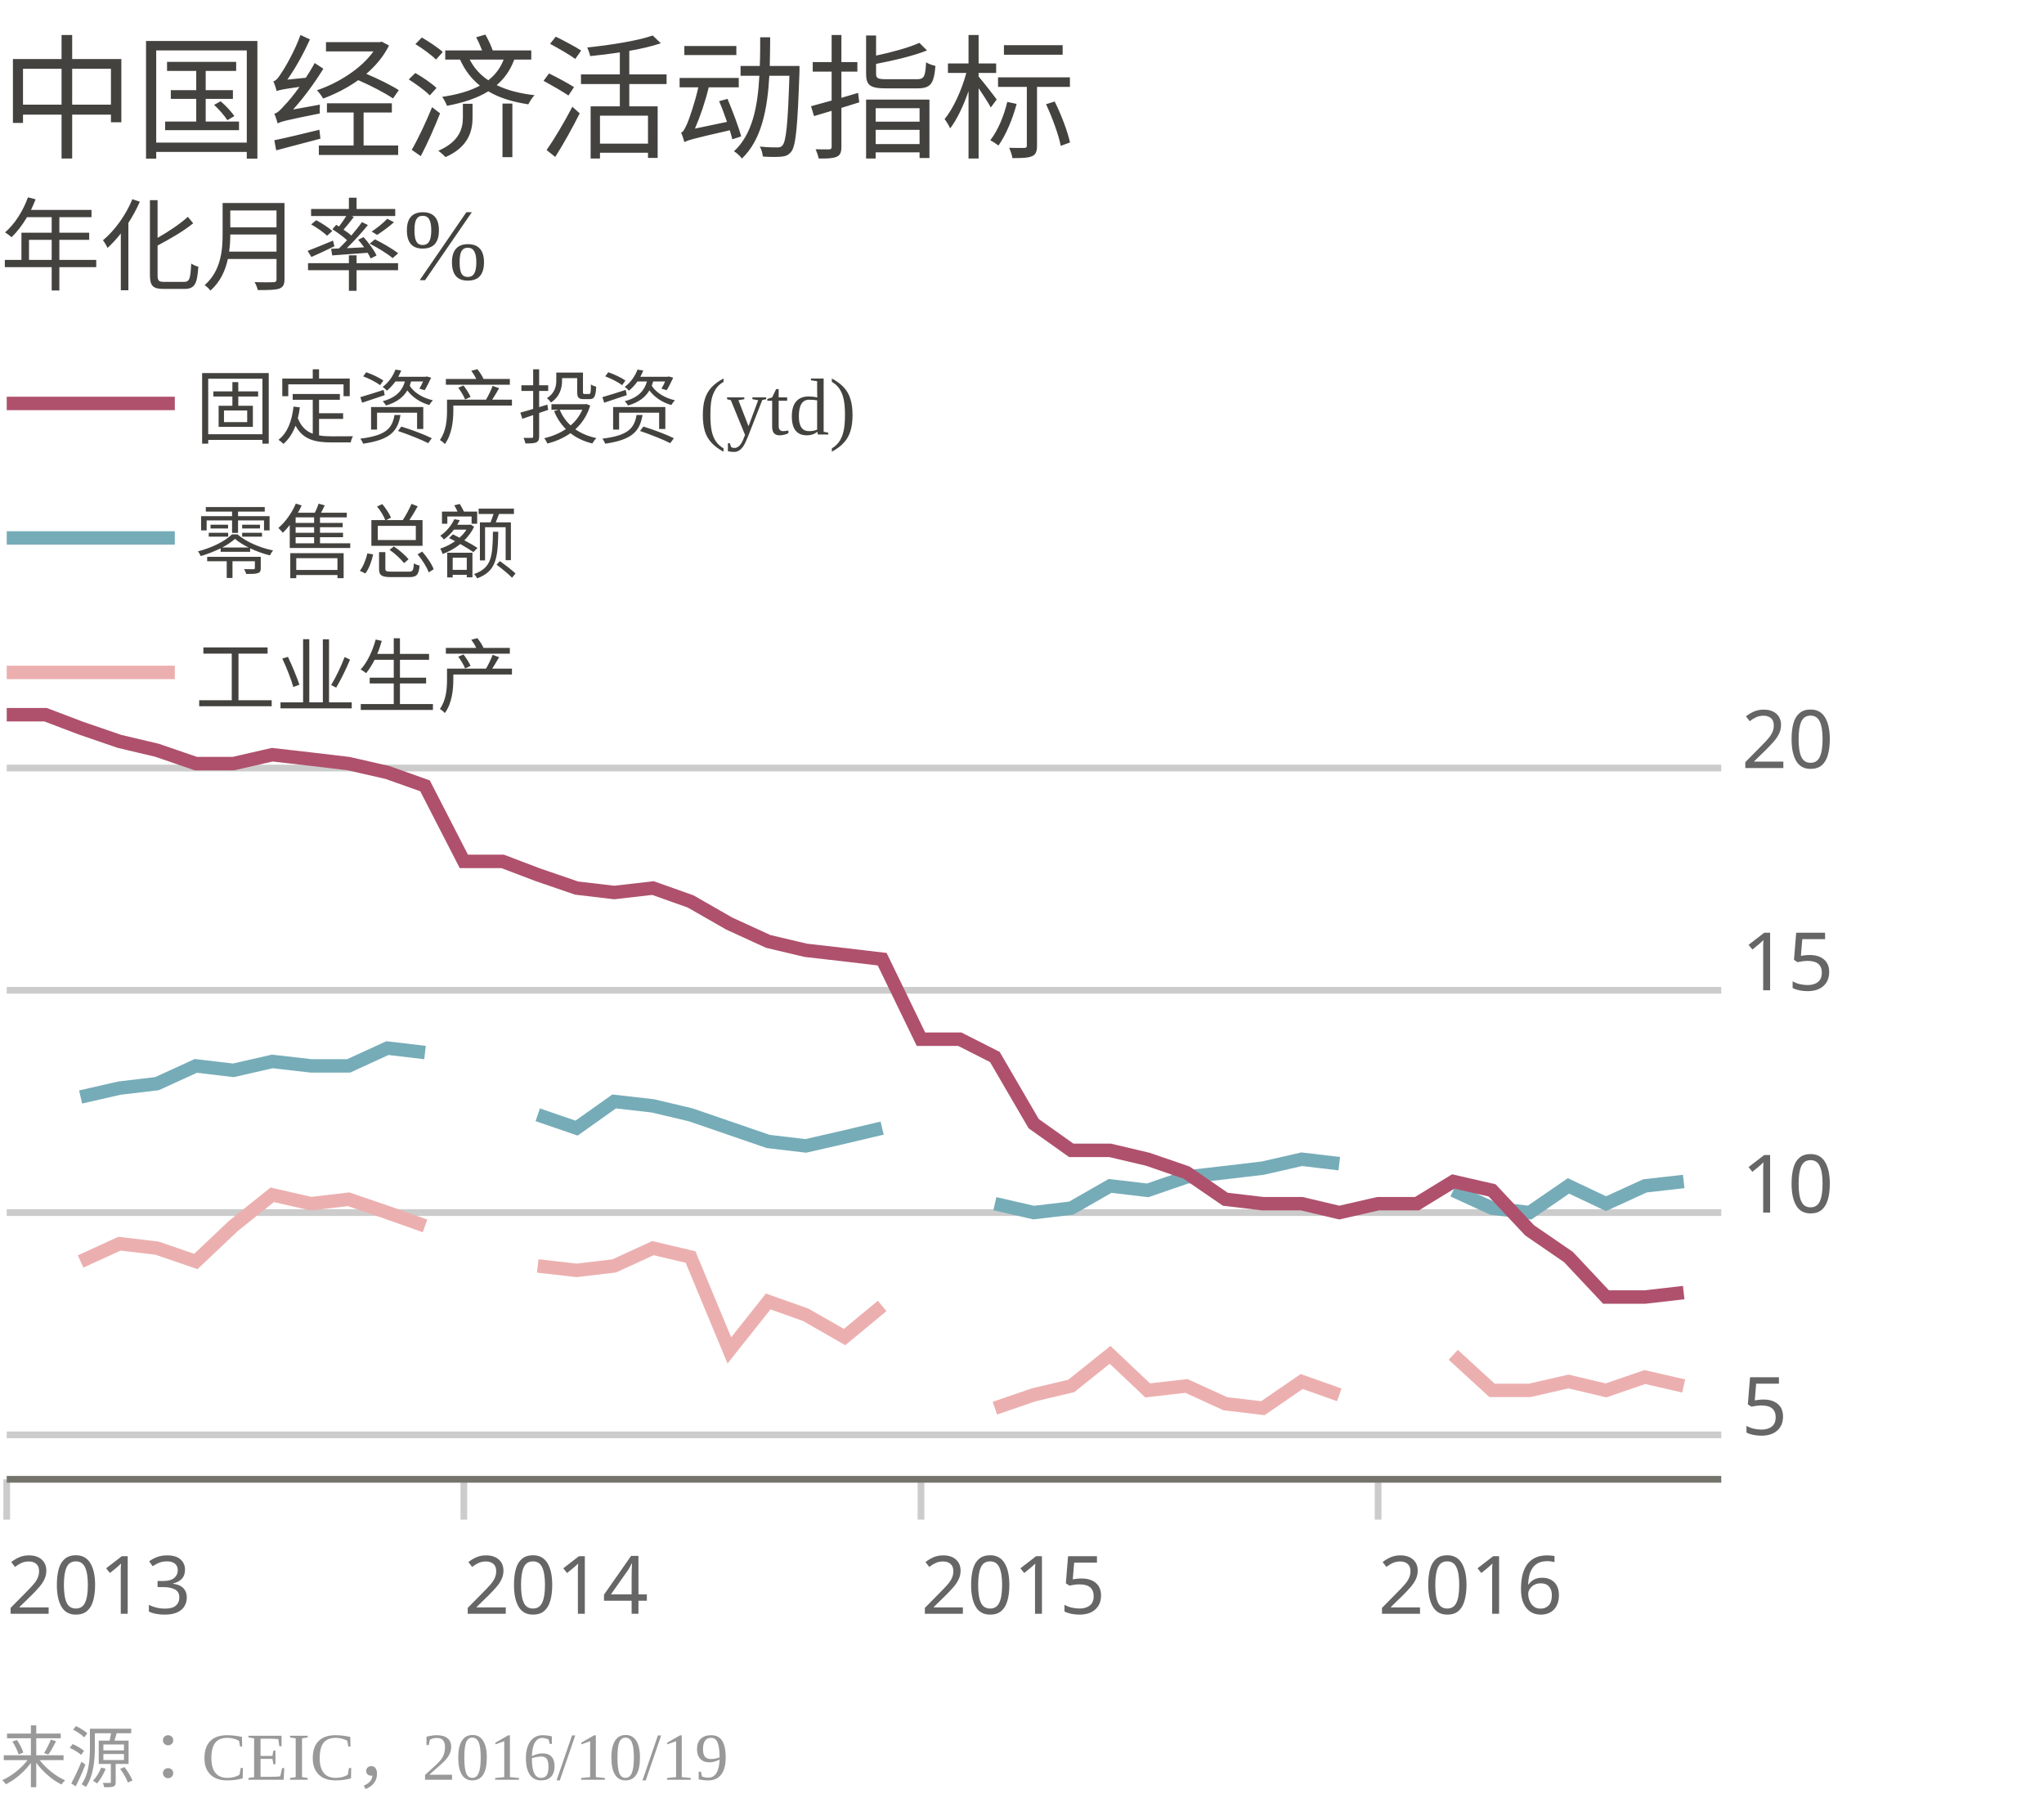
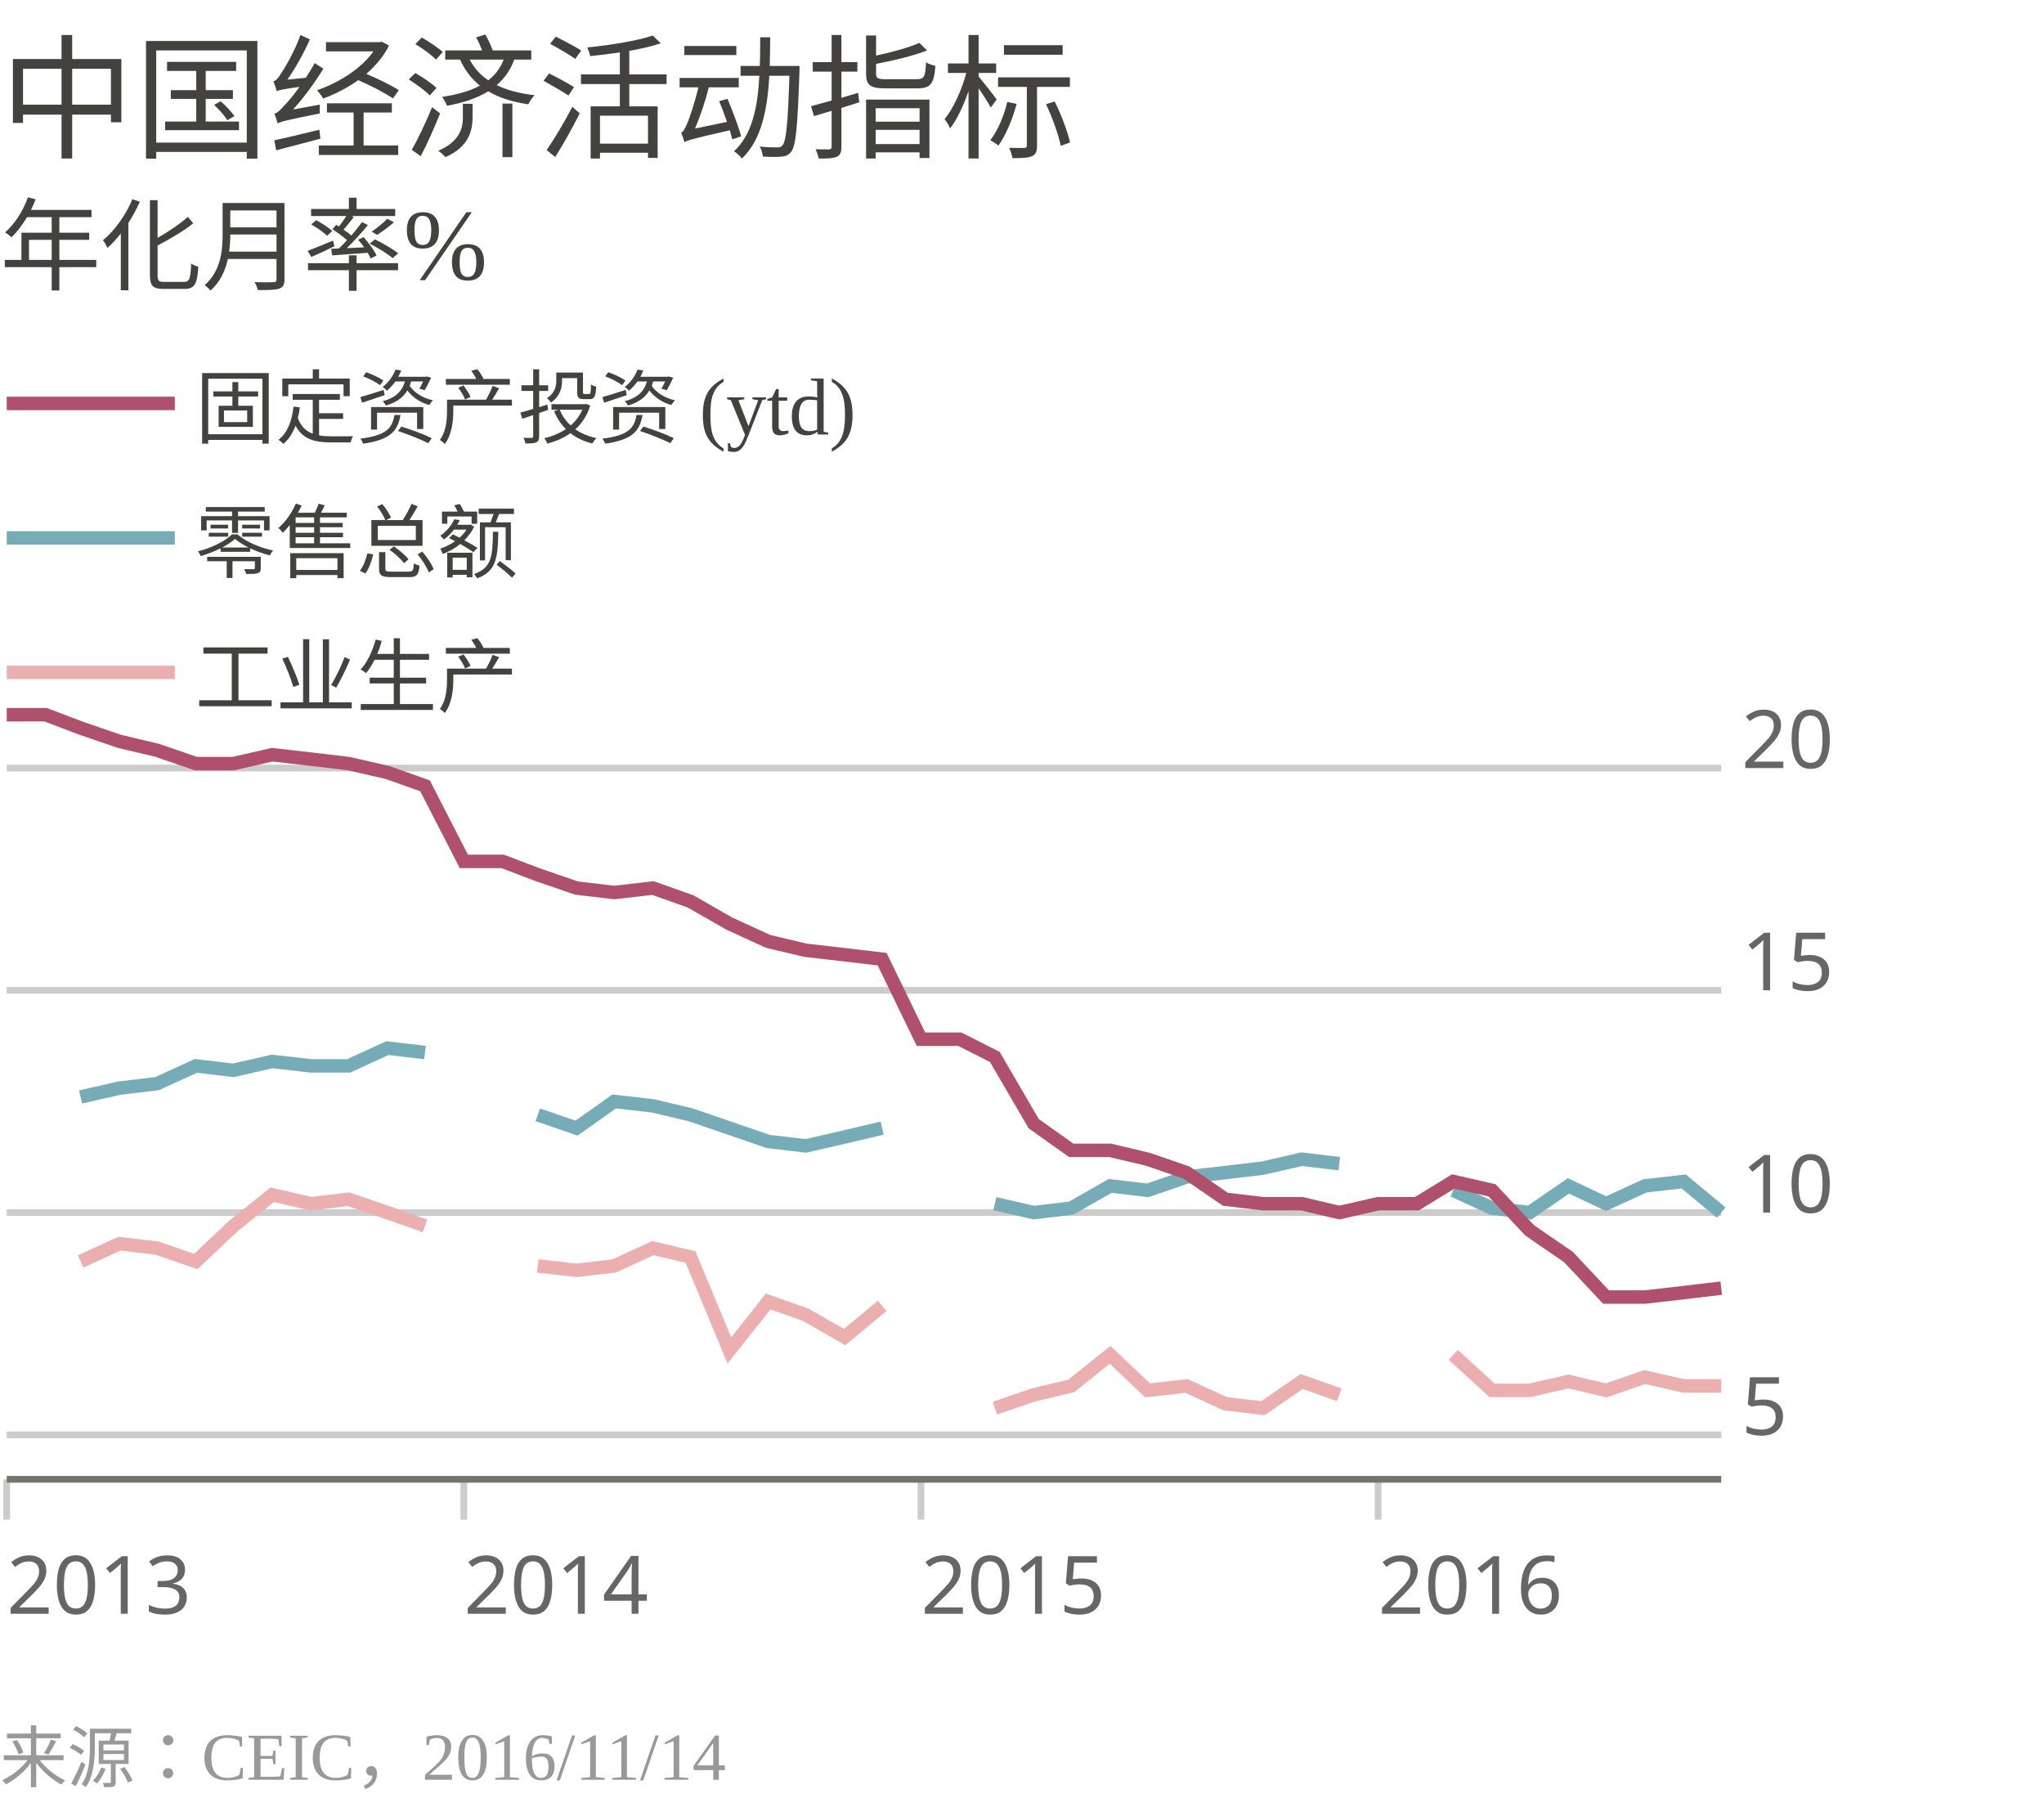
<svg xmlns="http://www.w3.org/2000/svg" viewBox="0 0 304 270">
  <text class="chart-title" fill="#43423e" font-size="20" y="22">中国经济活动指标</text>
  <text class="chart-subtitle" fill="#43423e" font-size="15" y="42">年化月率%</text>
-   <text class="chart-source" font-size="10" fill-opacity="0.4" y="265">来源：CEIC，2016/10/19</text>
+   <text class="chart-source" font-size="10" fill-opacity="0.4" y="265">来源：CEIC，2016/11/14</text>
  <g transform="translate(1,100)">
    <g transform="translate(0,120)" class="x axis">
      <g class="tick" style="" transform="translate(0,0)">
        <line y2="6" x2="0" fill="none" stroke="#000" stroke-opacity="0.2" />
        <text dy="0" style="" y="20" x="0" font-family="MetricWeb,sans-serif" fill-opacity="0.6" font-size="12" text-anchor="start">2013</text>
      </g>
      <g class="tick" style="" transform="translate(67.98758,0)">
        <line y2="6" x2="0" fill="none" stroke="#000" stroke-opacity="0.2" />
        <text dy="0" style="" y="20" x="0" font-family="MetricWeb,sans-serif" fill-opacity="0.6" font-size="12" text-anchor="start">2014</text>
      </g>
      <g class="tick" style="" transform="translate(135.9752,0)">
        <line y2="6" x2="0" fill="none" stroke="#000" stroke-opacity="0.2" />
        <text dy="0" style="" y="20" x="0" font-family="MetricWeb,sans-serif" fill-opacity="0.6" font-size="12" text-anchor="start">2015</text>
      </g>
      <g class="tick" style="" transform="translate(203.9627,0)">
        <line y2="6" x2="0" fill="none" stroke="#000" stroke-opacity="0.2" />
        <text dy="0" style="" y="20" x="0" font-family="MetricWeb,sans-serif" fill-opacity="0.6" font-size="12" text-anchor="start">2016</text>
      </g>
      <path class="domain" d="M0,0V0H255V0" fill="none" stroke="#74736c" />
    </g>
    <g transform="translate(255,0)" class="y axis">
      <g class="tick" style="" transform="translate(0,113.3889)">
        <line x2="-255" y2="0" fill="none" stroke="#000" stroke-opacity="0.2" />
        <text dy="0" style="text-anchor: start;" x="3" y="0" font-family="MetricWeb,sans-serif" fill-opacity="0.6" font-size="12">5</text>
      </g>
      <g class="tick" style="" transform="translate(0,80.33333)">
        <line x2="-255" y2="0" fill="none" stroke="#000" stroke-opacity="0.2" />
        <text dy="0" style="text-anchor: start;" x="3" y="0" font-family="MetricWeb,sans-serif" fill-opacity="0.6" font-size="12">10</text>
      </g>
      <g class="tick" style="" transform="translate(0,47.27778)">
        <line x2="-255" y2="0" fill="none" stroke="#000" stroke-opacity="0.2" />
        <text dy="0" style="text-anchor: start;" x="3" y="0" font-family="MetricWeb,sans-serif" fill-opacity="0.6" font-size="12">15</text>
      </g>
      <g class="tick" style="" transform="translate(0,14.22222)">
        <line x2="-255" y2="0" fill="none" stroke="#000" stroke-opacity="0.2" />
        <text dy="0" style="text-anchor: start;" x="3" y="0" font-family="MetricWeb,sans-serif" fill-opacity="0.6" font-size="12">20</text>
      </g>
      <path class="domain" d="M-255,1H0V120H-255" fill="none" stroke="#000" stroke-opacity="0" />
    </g>
    <g class="chart-key" transform="translate(0,-35)">
      <g class="key-element" transform="translate(0,0)">
        <text x="28" font-size="12" fill="#43423e">固定资产投资 (ytd)</text>
        <line x1="0" x2="25" y1="-5" y2="-5" stroke-width="2" fill="none" stroke="#af516c" />
      </g>
      <g class="key-element" transform="translate(0,20)">
        <text x="28" font-size="12" fill="#43423e">零售总额</text>
        <line x1="0" x2="25" y1="-5" y2="-5" stroke-width="2" fill="none" stroke="#76acb8" />
      </g>
      <g class="key-element" transform="translate(0,40)">
        <text x="28" font-size="12" fill="#43423e">工业生产</text>
        <line x1="0" x2="25" y1="-5" y2="-5" stroke-width="2" fill="none" stroke="#ecafaf" />
      </g>
    </g>
    <g>
-       <path d="M10.99,87.606L16.764,84.961L22.352,85.622L28.126,87.606L33.714,82.317L39.489,77.689L45.263,79.011L50.851,78.35L56.625,80.333L62.213,82.317M78.977,88.267L84.752,88.928L90.34,88.267L96.114,85.622L101.702,86.944L107.476,100.828L113.251,93.556L118.839,95.539L124.613,98.844L130.201,94.217M146.965,109.422L152.739,107.439L158.327,106.117L164.102,101.489L169.69,106.778L175.464,106.117L181.238,108.761L186.826,109.422L192.6,105.456L198.188,107.439M215.139,101.489L220.913,106.778L226.501,106.778L232.275,105.456L237.863,106.778L243.638,104.794L249.412,106.117" stroke-width="2" fill="none" stroke="#ecafaf" />
-       <path d="M10.99,63.144L16.764,61.822L22.352,61.161L28.126,58.517L33.714,59.178L39.489,57.856L45.263,58.517L50.851,58.517L56.625,55.872L62.213,56.533M78.977,65.789L84.752,67.772L90.34,63.806L96.114,64.467L101.702,65.789L107.476,67.772L113.251,69.756L118.839,70.417L124.613,69.094L130.201,67.772M146.965,79.011L152.739,80.333L158.327,79.672L164.102,76.367L169.69,77.028L175.464,75.044L181.238,74.383L186.826,73.722L192.6,72.4L198.188,73.061M215.139,77.028L220.913,79.672L226.501,80.333L232.275,76.367L237.863,79.011L243.638,76.367L249.412,75.706" stroke-width="2" fill="none" stroke="#76acb8" />
-       <path d="M0,6.289L5.774,6.289L10.99,8.272L16.764,10.256L22.352,11.578L28.126,13.561L33.714,13.561L39.489,12.239L45.263,12.9L50.851,13.561L56.625,14.883L62.213,16.867L67.988,28.106L73.762,28.106L78.977,30.089L84.752,32.072L90.34,32.733L96.114,32.072L101.702,34.056L107.476,37.361L113.251,40.006L118.839,41.328L124.613,41.989L130.201,42.65L135.975,54.55L141.749,54.55L146.965,57.194L152.739,67.111L158.327,71.078L164.102,71.078L169.69,72.4L175.464,74.383L181.238,78.35L186.826,79.011L192.6,79.011L198.188,80.333L203.963,79.011L209.737,79.011L215.139,75.706L220.913,77.028L226.501,82.978L232.275,86.944L237.863,92.894L243.638,92.894L249.412,92.233" stroke-width="2" fill="none" stroke="#af516c" />
+       <path d="M10.99,87.606L16.764,84.961L22.352,85.622L28.126,87.606L33.714,82.317L39.489,77.689L45.263,79.011L50.851,78.35L56.625,80.333L62.213,82.317M78.977,88.267L84.752,88.928L90.34,88.267L96.114,85.622L101.702,86.944L107.476,100.828L113.251,93.556L118.839,95.539L124.613,98.844L130.201,94.217M146.965,109.422L152.739,107.439L158.327,106.117L164.102,101.489L169.69,106.778L175.464,106.117L181.238,108.761L186.826,109.422L192.6,105.456L198.188,107.439M215.139,101.489L220.913,106.778L226.501,106.778L232.275,105.456L237.863,106.778L243.638,104.794L249.412,106.117L255,106.117" stroke-width="2" fill="none" stroke="#ecafaf" />
+       <path d="M10.99,63.144L16.764,61.822L22.352,61.161L28.126,58.517L33.714,59.178L39.489,57.856L45.263,58.517L50.851,58.517L56.625,55.872L62.213,56.533M78.977,65.789L84.752,67.772L90.34,63.806L96.114,64.467L101.702,65.789L107.476,67.772L113.251,69.756L118.839,70.417L124.613,69.094L130.201,67.772M146.965,79.011L152.739,80.333L158.327,79.672L164.102,76.367L169.69,77.028L175.464,75.044L181.238,74.383L186.826,73.722L192.6,72.4L198.188,73.061M215.139,77.028L220.913,79.672L226.501,80.333L232.275,76.367L237.863,79.011L243.638,76.367L249.412,75.706L255,80.333" stroke-width="2" fill="none" stroke="#76acb8" />
+       <path d="M0,6.289L5.774,6.289L10.99,8.272L16.764,10.256L22.352,11.578L28.126,13.561L33.714,13.561L39.489,12.239L45.263,12.9L50.851,13.561L56.625,14.883L62.213,16.867L67.988,28.106L73.762,28.106L78.977,30.089L84.752,32.072L90.34,32.733L96.114,32.072L101.702,34.056L107.476,37.361L113.251,40.006L118.839,41.328L124.613,41.989L130.201,42.65L135.975,54.55L141.749,54.55L146.965,57.194L152.739,67.111L158.327,71.078L164.102,71.078L169.69,72.4L175.464,74.383L181.238,78.35L186.826,79.011L192.6,79.011L198.188,80.333L203.963,79.011L209.737,79.011L215.139,75.706L220.913,77.028L226.501,82.978L232.275,86.944L237.863,92.894L243.638,92.894L249.412,92.233L255,91.572" stroke-width="2" fill="none" stroke="#af516c" />
    </g>
  </g>
</svg>
